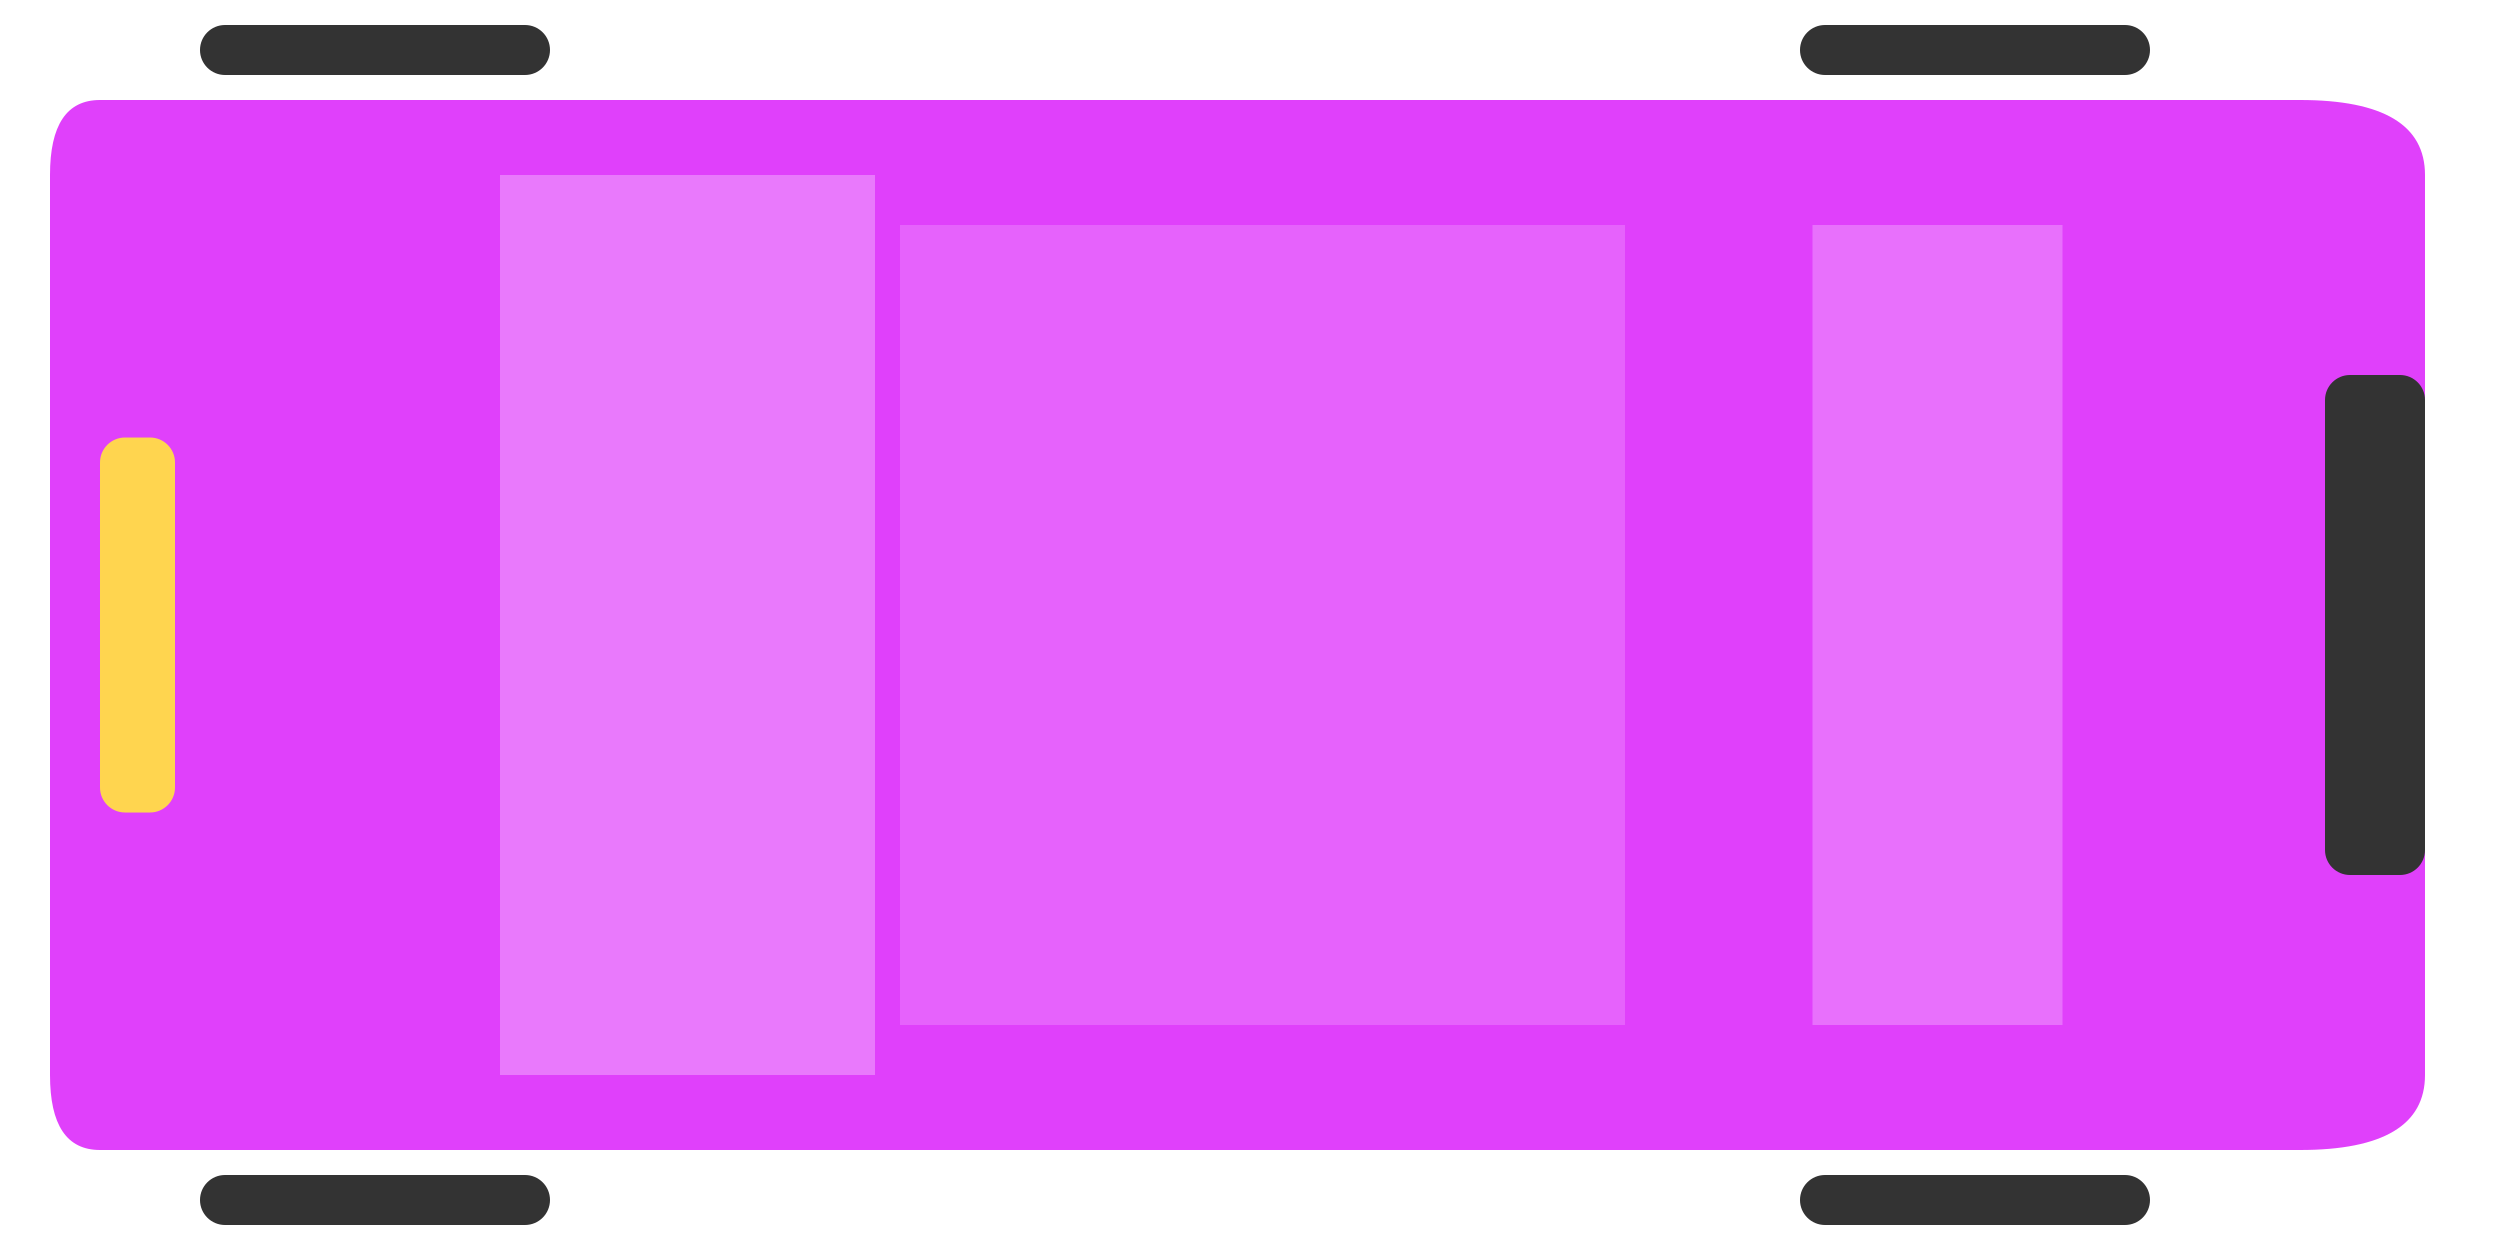
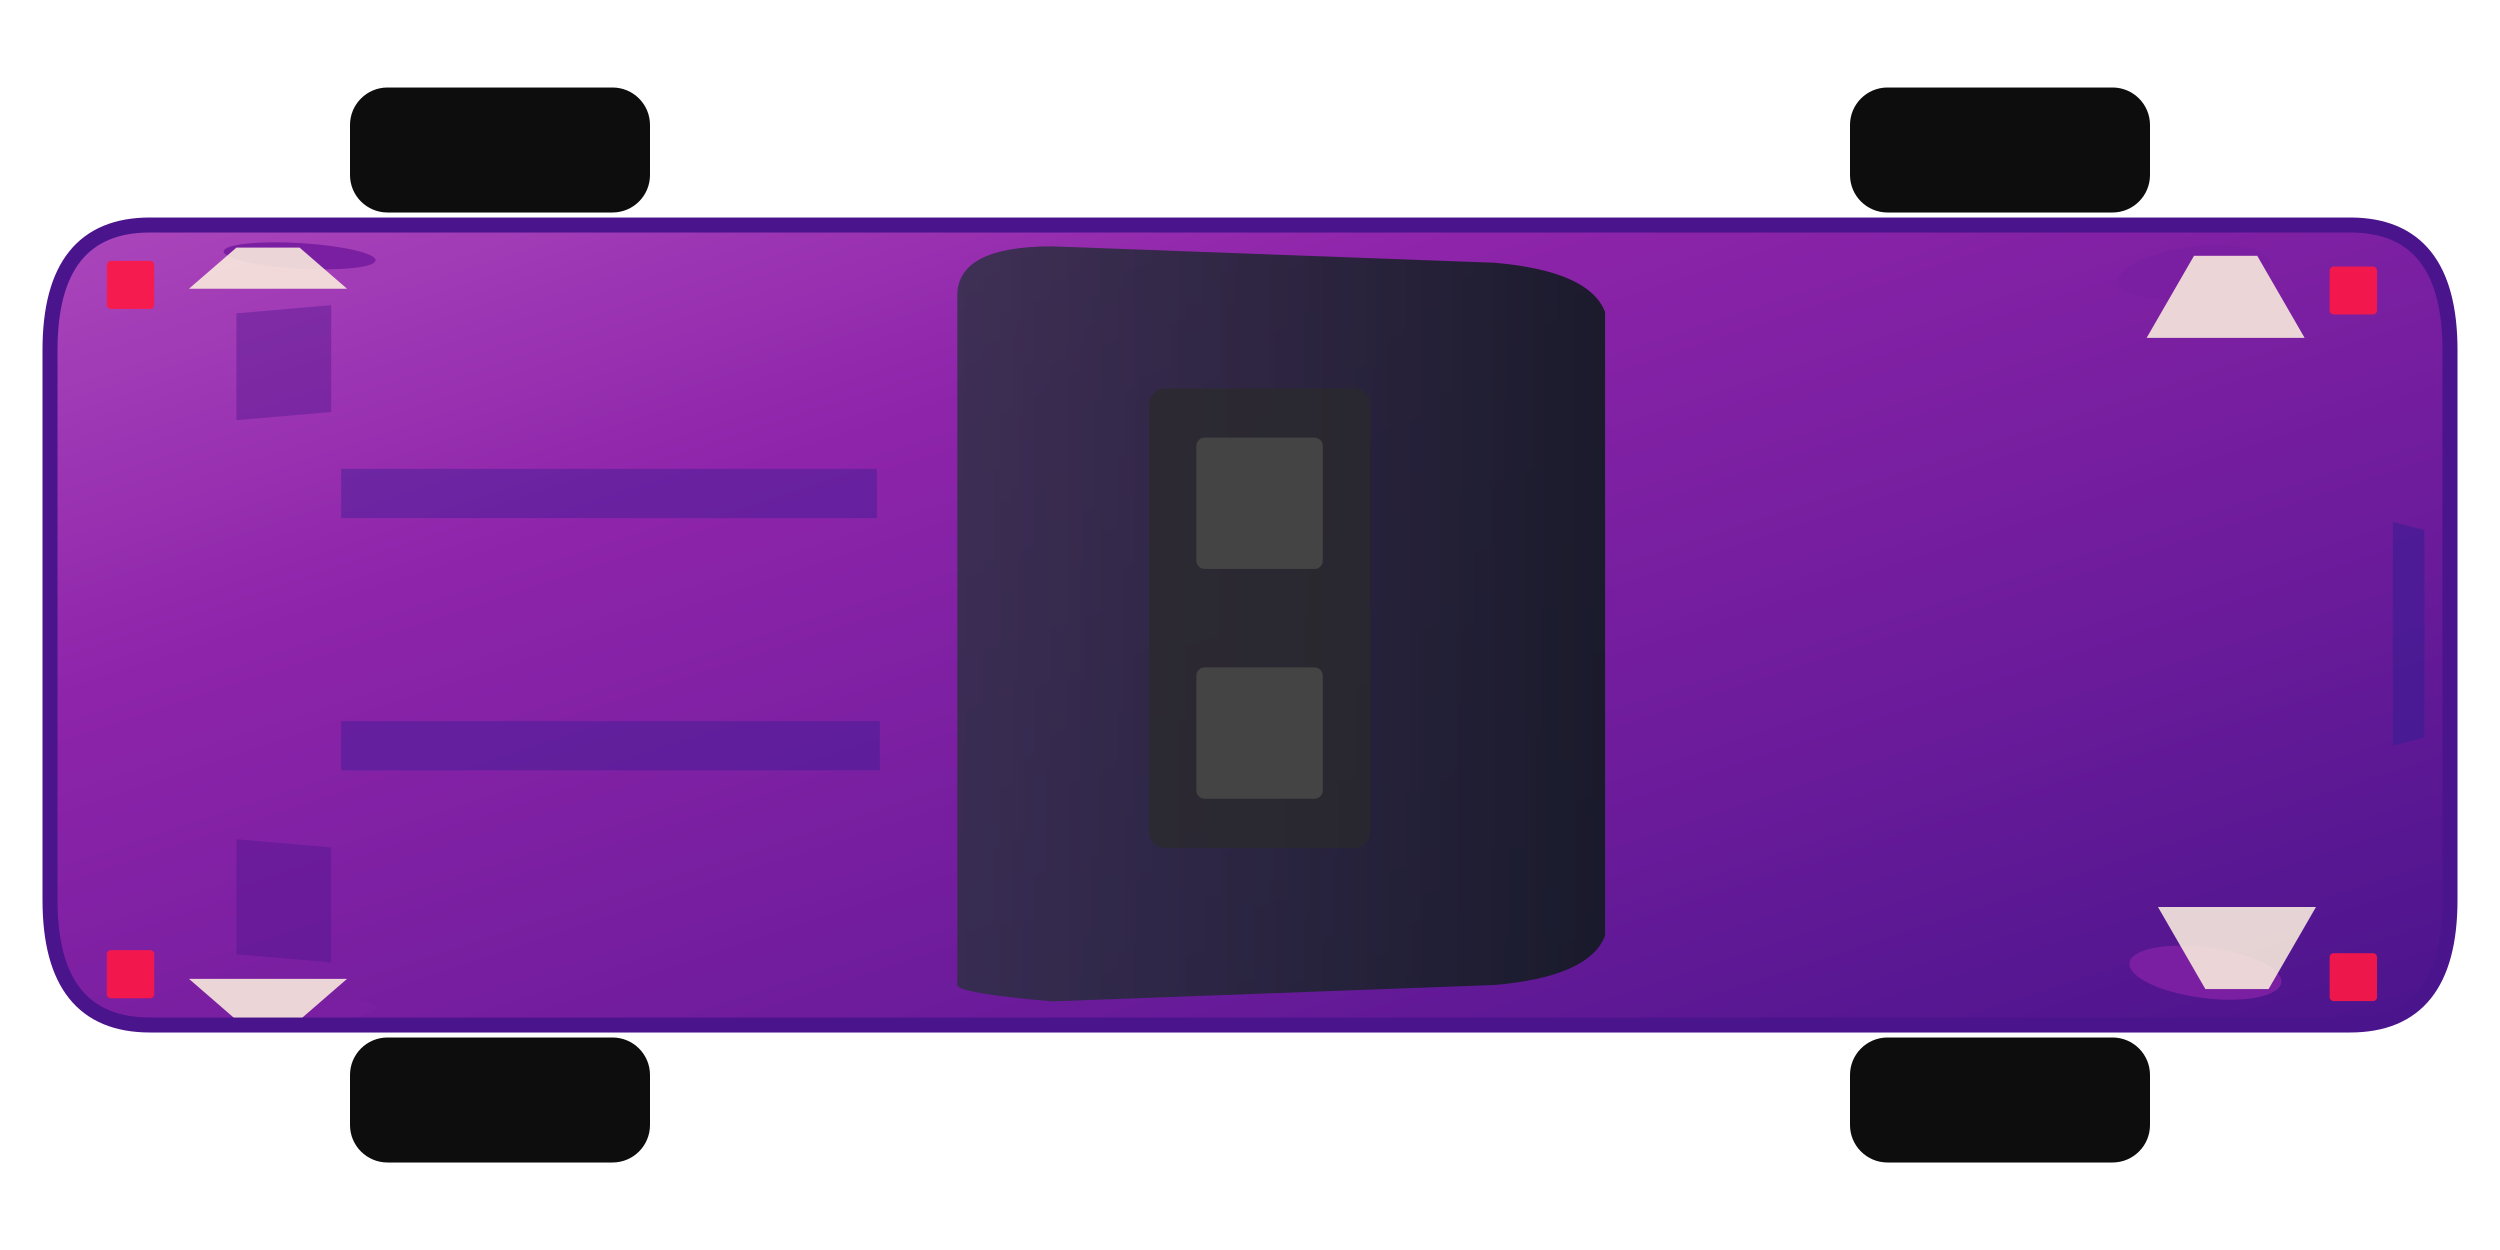
- <svg xmlns="http://www.w3.org/2000/svg" viewBox="0 0 200 100">
-   <path d="M 8,8 L 184,8 Q 194,8 194,14 L 194,86 Q 194,92 184,92 L 8,92 Q 4,92 4,86 L 4,14 Q 4,8 8,8 Z" fill="#E040FB" />
-   <path d="M 40,14 L 70,14 L 70,86 L 40,86 Z" fill="rgba(255,255,255,0.30)" />
-   <path d="M 145,18 L 165,18 L 165,82 L 145,82 Z" fill="rgba(255,255,255,0.25)" />
-   <path d="M 72,18 L 130,18 L 130,82 L 72,82 Z" fill="rgba(255,255,255,0.18)" />
-   <rect x="8" y="35" width="6" height="30" rx="2" fill="#FFD54F" />
-   <rect x="186" y="30" width="8" height="40" rx="2" fill="#333" />
-   <rect x="16.0" y="2" width="28" height="4" rx="2" fill="#333" />
-   <rect x="16.0" y="94" width="28" height="4" rx="2" fill="#333" />
-   <rect x="144.0" y="2" width="28" height="4" rx="2" fill="#333" />
-   <rect x="144.0" y="94" width="28" height="4" rx="2" fill="#333" />
+ <svg xmlns="http://www.w3.org/2000/svg" viewBox="0 0 200 100" version="1.1" id="svg25">
+   <defs id="defs6">
+     <linearGradient id="purpleBody" x1="0%" y1="0%" x2="100%" y2="100%">
+       <stop offset="0%" style="stop-color:#AB47BC" id="stop1" />
+       <stop offset="30%" style="stop-color:#8E24AA" id="stop2" />
+       <stop offset="70%" style="stop-color:#6A1B9A" id="stop3" />
+       <stop offset="100%" style="stop-color:#4A148C" id="stop4" />
+     </linearGradient>
+     <linearGradient id="glassGrad" x1="36.049" y1="35.951" x2="36.049" y2="97.368" gradientTransform="matrix(0,-0.9835298,0.8437638,0,46.24927,115.5668)" gradientUnits="userSpaceOnUse">
+       <stop offset="0%" style="stop-color:#2A3040;stop-opacity:0.8" id="stop5" />
+       <stop offset="100%" style="stop-color:#151A25;stop-opacity:0.95" id="stop6" />
+     </linearGradient>
+   </defs>
+   <path d="M 12,18 L 188,18 Q 196,18 196,28 L 196,72 Q 196,82 188,82 L 12,82 Q 4,82 4,72 L 4,28 Q 4,18 12,18 Z" fill="url(#purpleBody)" id="path6" />
+   <path d="M 76.584,78.798 V 23.646 q 0,-3.939 7.584,-3.939 l 35.39,1.313 q 7.584,0.657 8.848,3.939 v 49.9 q -1.264,3.283 -8.848,3.939 L 84.167,80.112 Q 76.584,79.455 76.584,78.798 Z" fill="url(#glassGrad)" id="path7" style="fill:url(#glassGrad);stroke-width:0.911" />
+   <rect x="-67.839" y="91.918" width="36.768" height="17.695" rx="1.313" fill="#2a2a2a" opacity="0.7" id="rect7" transform="rotate(-90)" style="stroke-width:0.911" />
+   <rect x="-63.899" y="95.71" width="10.505" height="10.111" rx="0.657" fill="#444444" id="rect8" transform="rotate(-90)" style="stroke-width:0.911" />
+   <rect x="-45.515" y="95.71" width="10.505" height="10.111" rx="0.657" fill="#444444" id="rect9" transform="rotate(-90)" style="stroke-width:0.911" />
+   <path d="m 18.912,76.34 v -9.202 l 7.584,0.657 v 9.202 z" fill="#4a148c" opacity="0.4" id="path9" style="stroke-width:0.645" />
+   <path d="m 18.912,33.614 v -8.545 l 7.584,-0.657 v 8.545 z" fill="#4a148c" opacity="0.4" id="path10" style="stroke-width:0.645" />
+   <path d="m 27.289,61.627 v -3.939 H 70.383 v 3.939 z" fill="#311b92" opacity="0.4" rx="1" id="path11" style="stroke-width:1.682" />
+   <path d="m 27.289,41.449 v -3.939 h 42.867 v 3.939 z" fill="#311b92" opacity="0.4" rx="1" id="path12" style="stroke-width:1.678" />
+   <ellipse cx="-126.397" cy="-79.232" rx="1.594" ry="5.965" fill="#7b1fa2" transform="matrix(-0.8136828,-0.5813091,0.9955513,-0.09422093,0,0)" id="ellipse12" style="stroke-width:0.796" />
+   <ellipse cx="-27.646" cy="46.67" rx="1.594" ry="5.965" fill="#7b1fa2" transform="matrix(0.8136828,-0.5813091,0.9955513,0.09422093,0,0)" id="ellipse13" style="stroke-width:0.796" />
+   <ellipse cx="-47.932" cy="207.549" rx="2.26" ry="6.044" fill="#7b1fa2" transform="matrix(0.5738214,-0.8189805,0.9825912,0.185781,0,0)" id="ellipse14" style="stroke-width:0.954" />
+   <ellipse cx="-59.261" cy="144.024" rx="2.26" ry="6.044" fill="#7b1fa2" transform="matrix(-0.5738214,-0.8189805,0.9825912,-0.185781,0,0)" id="ellipse15" style="stroke-width:0.954" />
+   <path d="m 18.912,81.598 -3.792,-3.287 h 12.639 l -3.792,3.287 z" fill="#fff5e0" opacity="0.85" id="path15" style="stroke-width:0.645" />
+   <path d="m 15.12,23.097 3.792,-3.287 h 5.056 l 3.792,3.287 z" fill="#fff5e0" opacity="0.85" id="path16" style="stroke-width:0.645" />
+   <path d="m 176.431,79.127 -3.792,-6.566 h 12.639 l -3.792,6.566 z" fill="#fff5e0" opacity="0.85" id="path17" style="stroke-width:0.911" />
+   <path d="m 171.73,27.029 3.792,-6.566 h 5.056 l 3.792,6.566 z" fill="#fff5e0" opacity="0.85" id="path18" style="stroke-width:0.911" />
+   <rect x="-80.087" y="186.371" width="3.832" height="3.792" rx="0.319" fill="#ff1744" opacity="0.9" id="rect18" transform="rotate(-90)" style="stroke-width:0.635" />
+   <rect x="-25.155" y="186.371" width="3.832" height="3.792" rx="0.319" fill="#ff1744" opacity="0.9" id="rect19" transform="rotate(-90)" style="stroke-width:0.635" />
+   <rect x="-79.86" y="8.545" width="3.847" height="3.792" rx="0.321" fill="#ff1744" opacity="0.9" id="rect20" transform="rotate(-90)" style="stroke-width:0.637" />
+   <rect x="-24.715" y="8.545" width="3.847" height="3.792" rx="0.321" fill="#ff1744" opacity="0.9" id="rect21" transform="rotate(-90)" style="stroke-width:0.637" />
+   <path d="M 191.427,59.647 V 41.762 l 2.528,0.639 V 59.008 Z" fill="#311b92" opacity="0.5" id="path21" style="stroke-width:0.635" />
+   <rect x="148" y="7" width="24" height="10" rx="3" fill="#0D0D0D" id="rect22" />
+   <rect x="28" y="7" width="24" height="10" rx="3" fill="#0D0D0D" id="rect23" />
+   <rect x="148" y="83" width="24" height="10" rx="3" fill="#0D0D0D" id="rect24" />
+   <rect x="28" y="83" width="24" height="10" rx="3" fill="#0D0D0D" id="rect25" />
+   <path d="M 12,18 L 188,18 Q 196,18 196,28 L 196,72 Q 196,82 188,82 L 12,82 Q 4,82 4,72 L 4,28 Q 4,18 12,18 Z" fill="none" stroke="#4A148C" stroke-width="1.2" id="path25" />
</svg>
